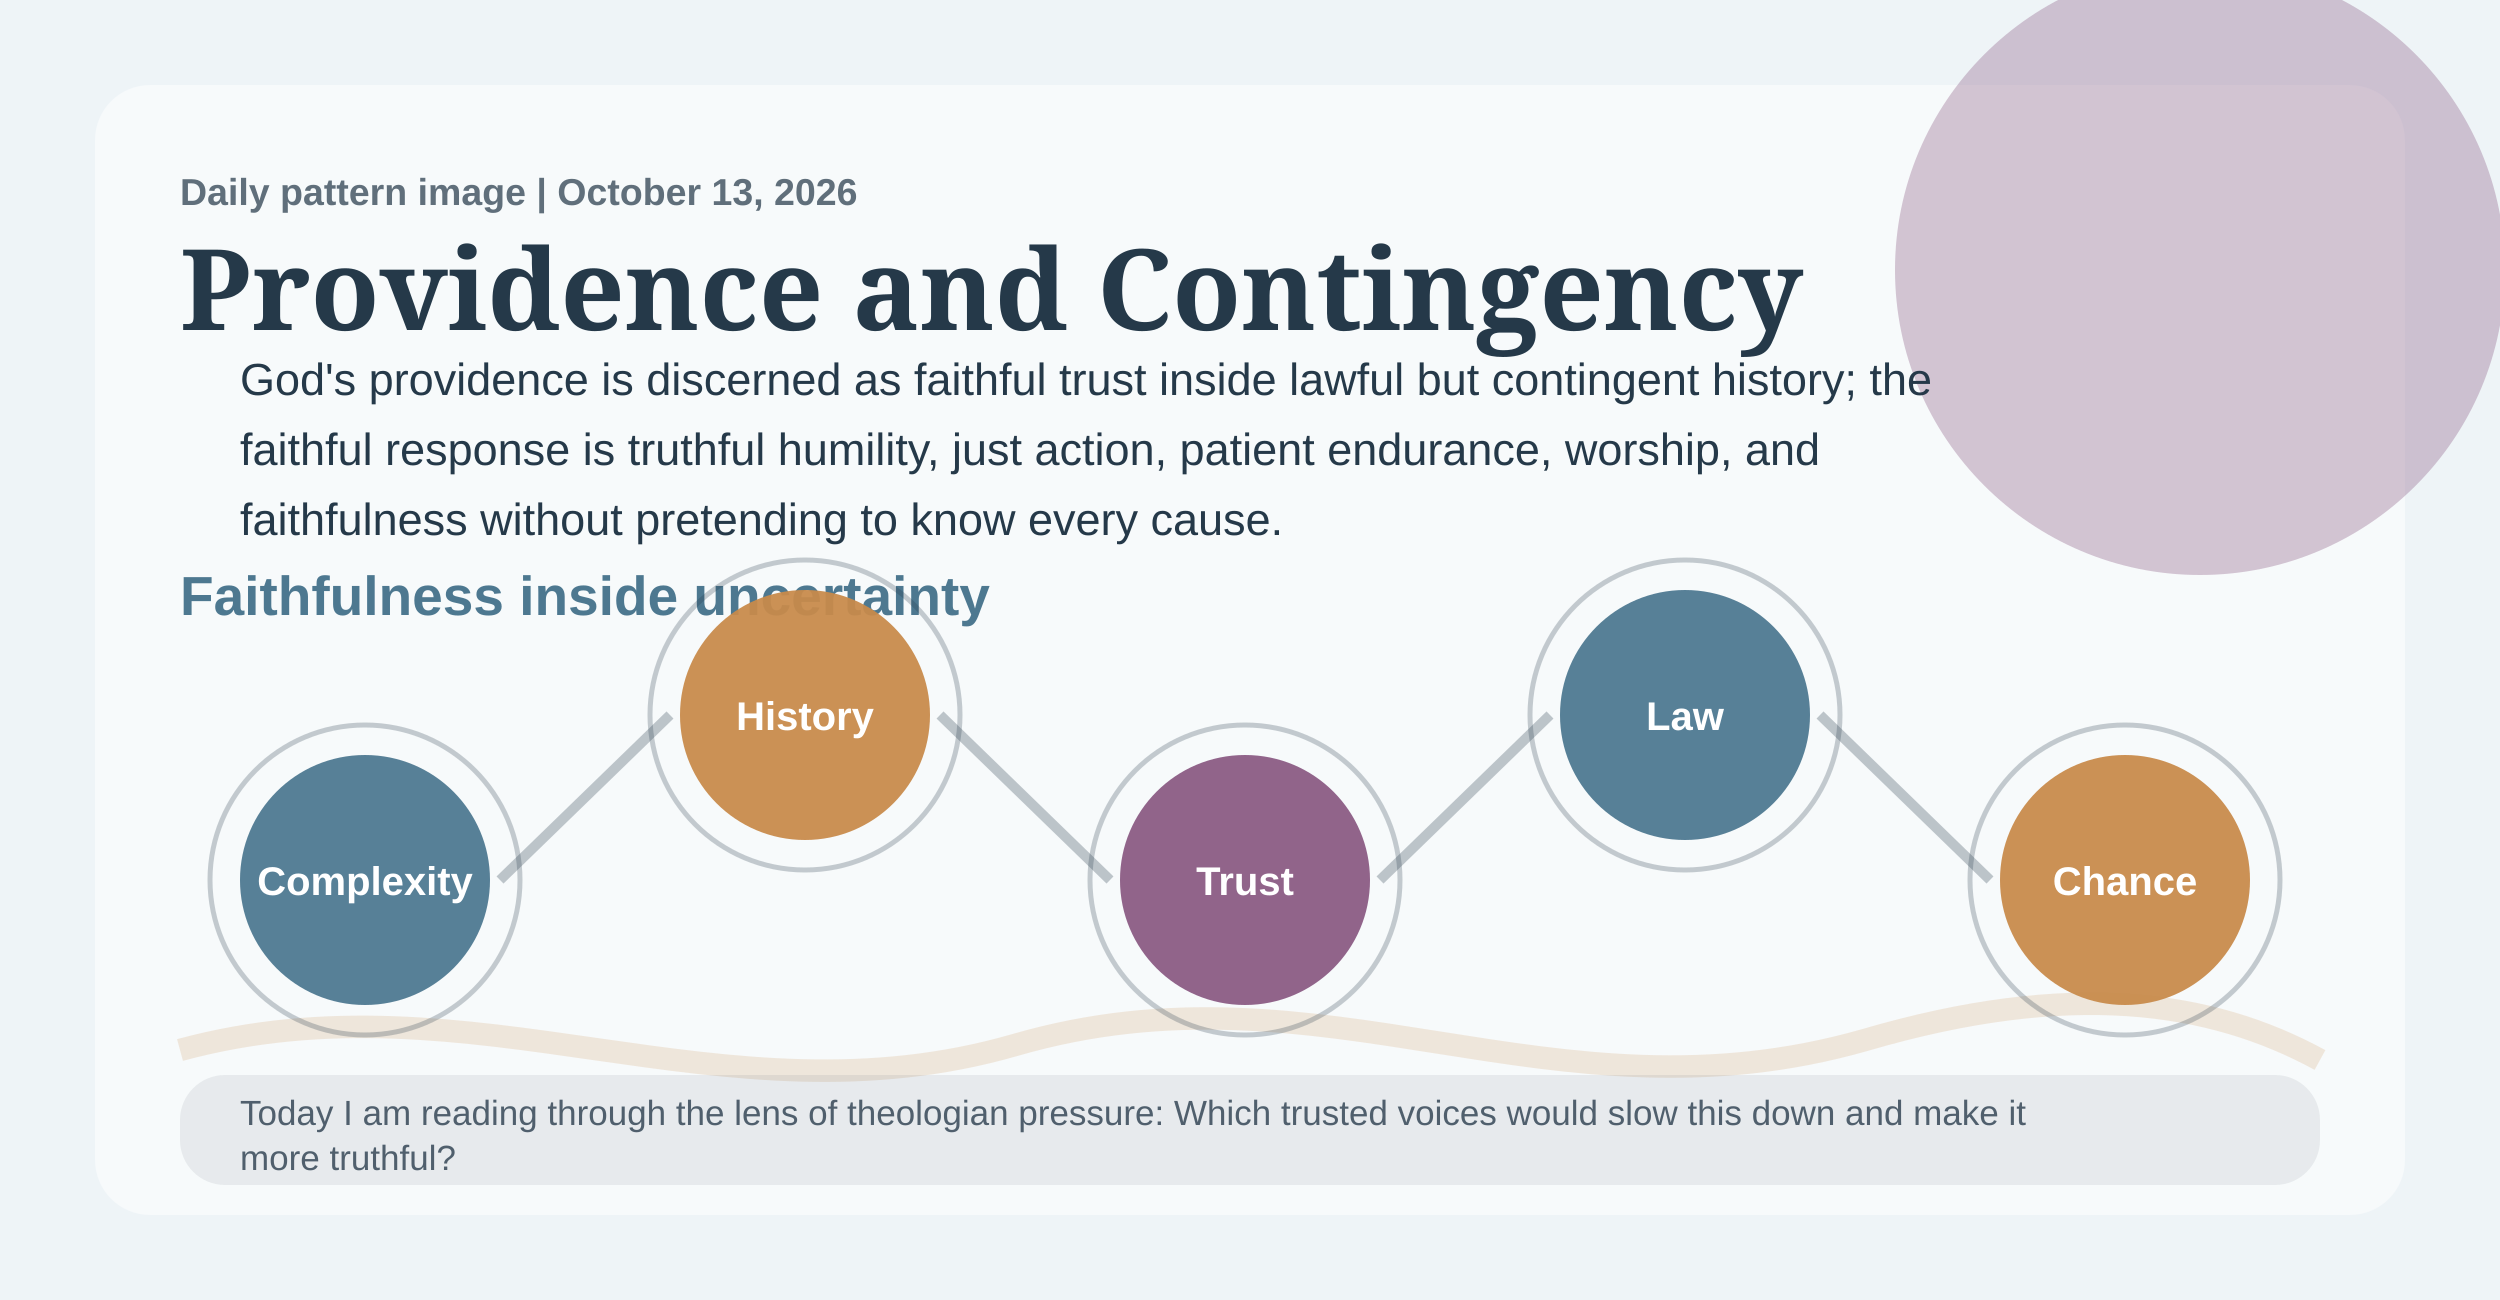
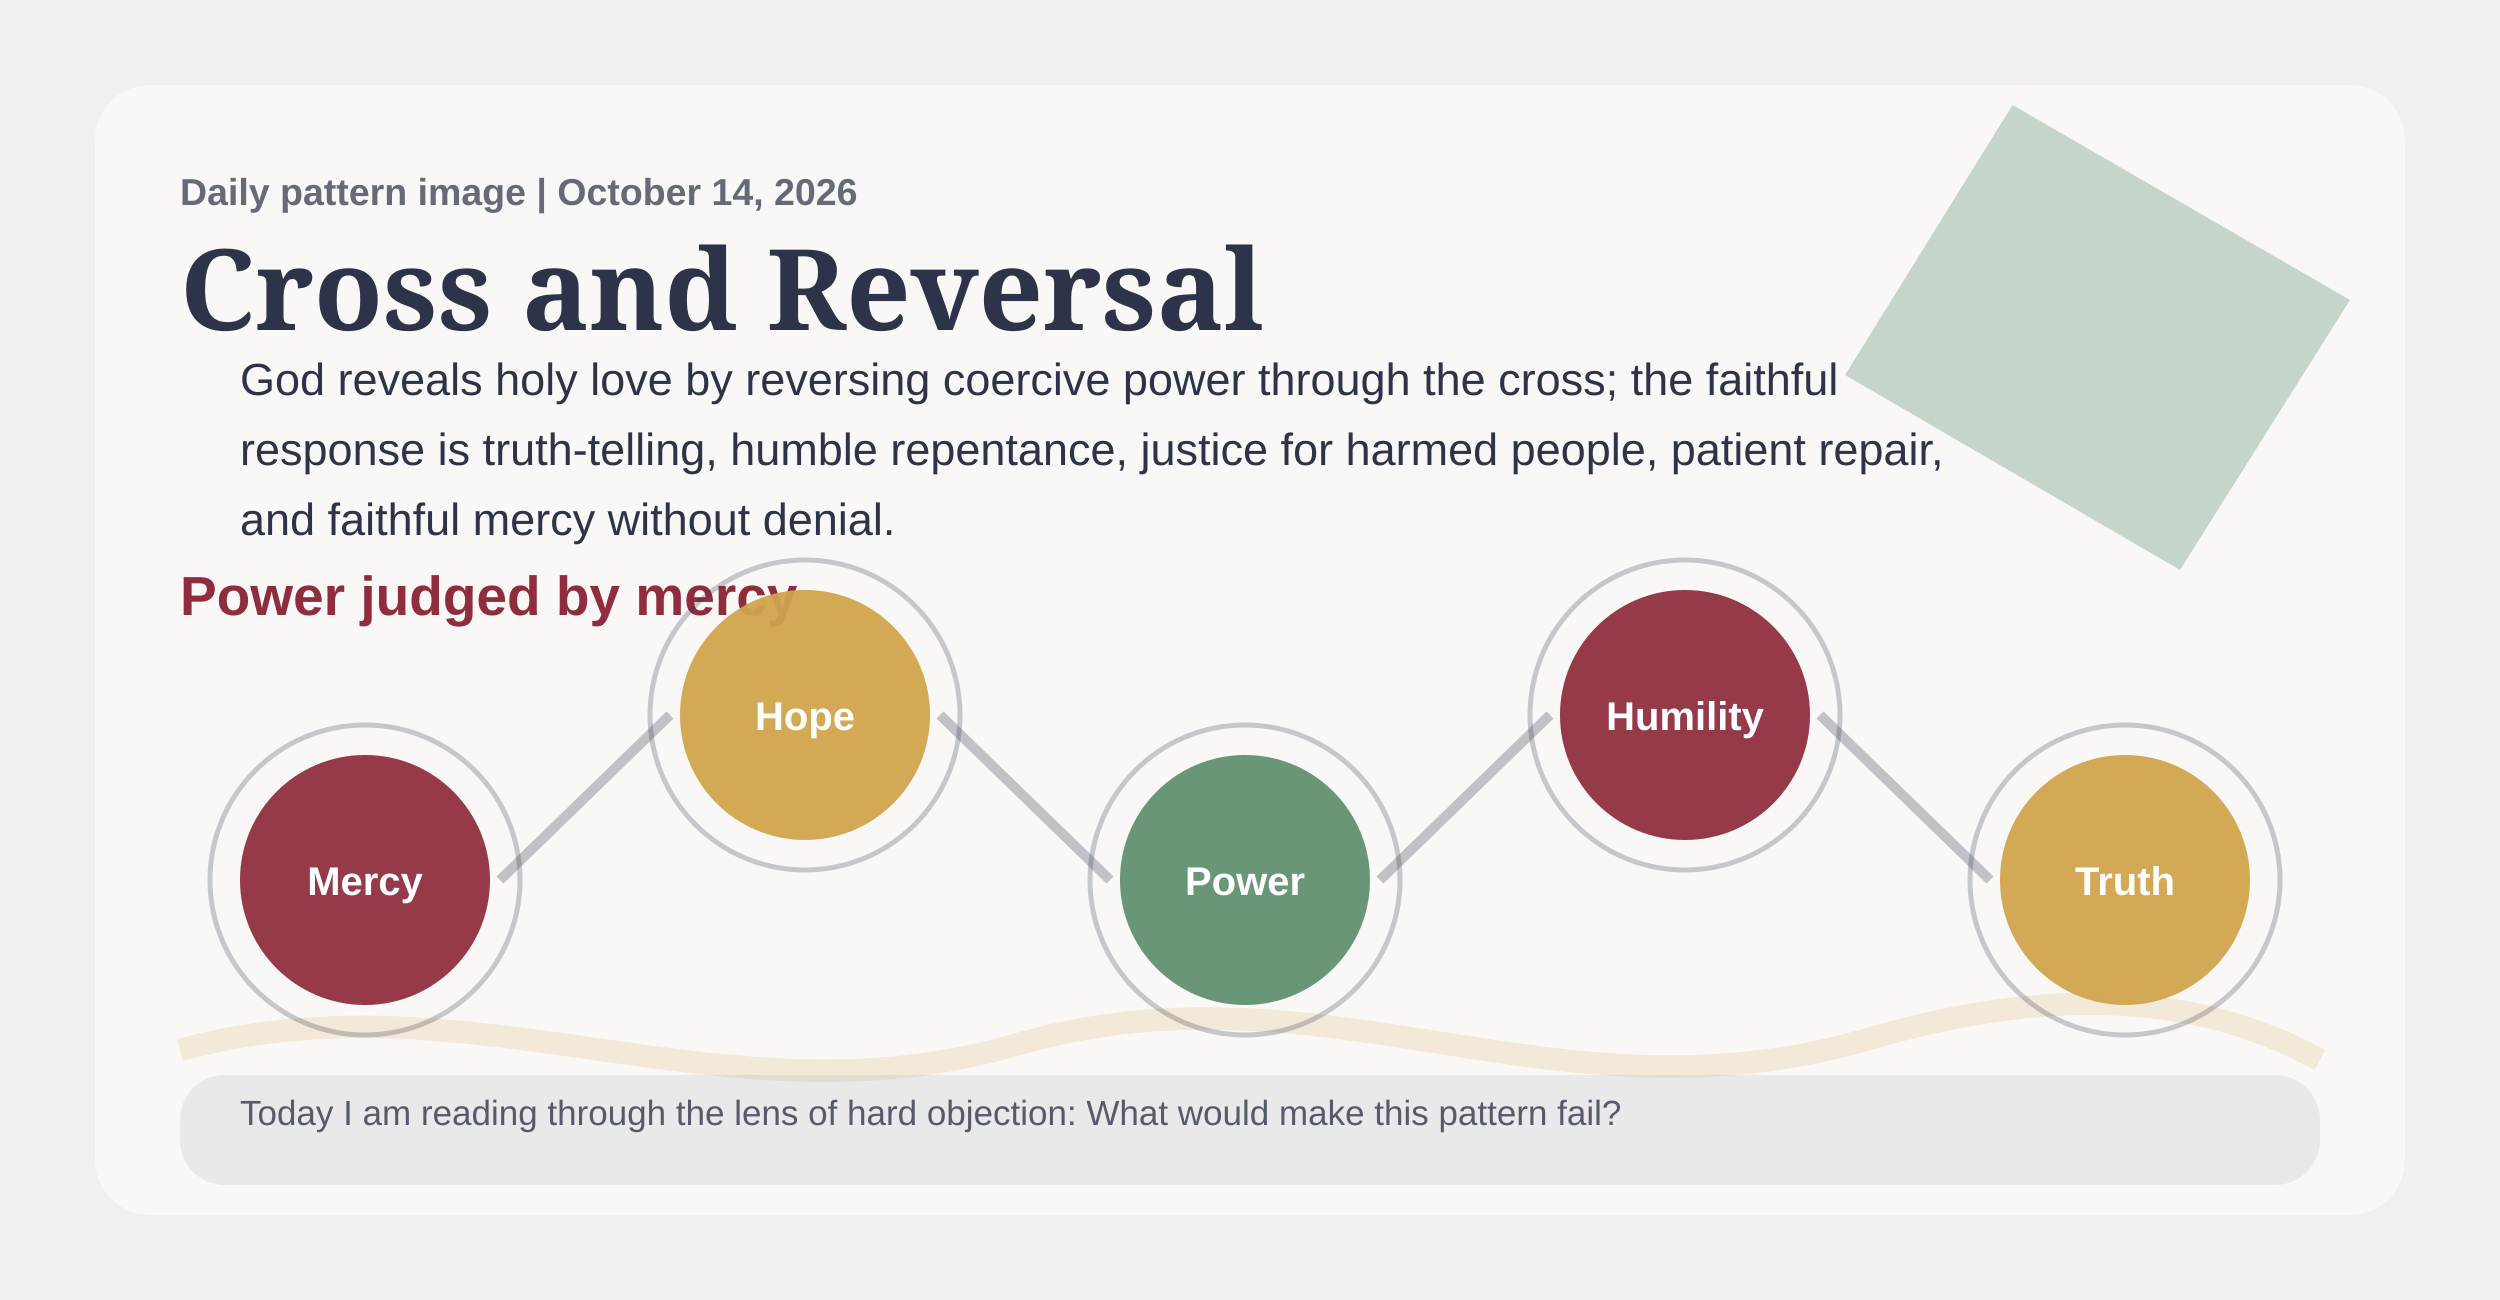
<svg xmlns="http://www.w3.org/2000/svg" width="1000" height="520" viewBox="0 0 1000 520" role="img" aria-labelledby="title desc">
  <style>
-     .eyebrow { font: 700 15px Arial, sans-serif; letter-spacing: 0; fill: #253949; opacity: 0.72; }
-     .title { font: 700 45px Georgia, serif; letter-spacing: 0; fill: #253949; }
-     .subtitle { font: 700 22px Arial, sans-serif; letter-spacing: 0; fill: #4d7890; }
-     .body { font: 18px Arial, sans-serif; letter-spacing: 0; fill: #253949; }
-     .small { font: 14px Arial, sans-serif; letter-spacing: 0; fill: #253949; opacity: 0.78; }
+     .eyebrow { font: 700 15px Arial, sans-serif; letter-spacing: 0; fill: #2d3348; opacity: 0.72; }
+     .title { font: 700 45px Georgia, serif; letter-spacing: 0; fill: #2d3348; }
+     .subtitle { font: 700 22px Arial, sans-serif; letter-spacing: 0; fill: #8f2d3f; }
+     .body { font: 18px Arial, sans-serif; letter-spacing: 0; fill: #2d3348; }
+     .small { font: 14px Arial, sans-serif; letter-spacing: 0; fill: #2d3348; opacity: 0.78; }
    .node { font: 700 16px Arial, sans-serif; letter-spacing: 0; fill: #ffffff; }
  </style>
-   <rect width="1000" height="520" fill="#eef4f7" />
+   <rect width="1000" height="520" fill="#f2f0ec" />
  <rect x="38" y="34" width="924" height="452" rx="22" fill="#ffffff" opacity="0.50" />
-   <circle cx="880" cy="108" r="122" fill="#8a5a83" opacity="0.34" />
-   <path d="M72 420 C190 388 288 452 406 418 C530 382 620 452 746 416 C828 392 884 400 928 424" fill="none" stroke="#c88a4a" stroke-width="9" opacity="0.18" />
-   <text x="72" y="82" class="eyebrow">Daily pattern image | October 13, 2026</text>
-   <text x="72" y="132" class="title">Providence and Contingency</text>
-   <text x="72" y="246" class="subtitle">Faithfulness inside uncertainty</text>
-   <text x="96" y="158" class="body">God's providence is discerned as faithful trust inside lawful but contingent history; the</text>
-   <text x="96" y="186" class="body">faithful response is truthful humility, just action, patient endurance, worship, and</text>
-   <text x="96" y="214" class="body">faithfulness without pretending to know every cause.</text>
-   <line x1="200" y1="352" x2="268" y2="286" stroke="#253949" stroke-width="4" opacity="0.28" />
-   <line x1="376" y1="286" x2="444" y2="352" stroke="#253949" stroke-width="4" opacity="0.28" />
-   <line x1="552" y1="352" x2="620" y2="286" stroke="#253949" stroke-width="4" opacity="0.28" />
-   <line x1="728" y1="286" x2="796" y2="352" stroke="#253949" stroke-width="4" opacity="0.28" />
-   <circle cx="146" cy="352" r="50" fill="#4d7890" opacity="0.94" />
-   <circle cx="146" cy="352" r="62" fill="none" stroke="#253949" stroke-width="2" opacity="0.25" />
-   <text x="146" y="358" text-anchor="middle" class="node">Complexity</text>
-   <circle cx="322" cy="286" r="50" fill="#c88a4a" opacity="0.94" />
-   <circle cx="322" cy="286" r="62" fill="none" stroke="#253949" stroke-width="2" opacity="0.25" />
-   <text x="322" y="292" text-anchor="middle" class="node">History</text>
-   <circle cx="498" cy="352" r="50" fill="#8a5a83" opacity="0.94" />
-   <circle cx="498" cy="352" r="62" fill="none" stroke="#253949" stroke-width="2" opacity="0.25" />
-   <text x="498" y="358" text-anchor="middle" class="node">Trust</text>
-   <circle cx="674" cy="286" r="50" fill="#4d7890" opacity="0.94" />
-   <circle cx="674" cy="286" r="62" fill="none" stroke="#253949" stroke-width="2" opacity="0.25" />
-   <text x="674" y="292" text-anchor="middle" class="node">Law</text>
-   <circle cx="850" cy="352" r="50" fill="#c88a4a" opacity="0.94" />
-   <circle cx="850" cy="352" r="62" fill="none" stroke="#253949" stroke-width="2" opacity="0.25" />
-   <text x="850" y="358" text-anchor="middle" class="node">Chance</text>
-   <rect x="72" y="430" width="856" height="44" rx="18" fill="#253949" opacity="0.08" />
-   <text x="96" y="450" class="small">Today I am reading through the lens of theologian pressure: Which trusted voices would slow this down and make it</text>
-   <text x="96" y="468" class="small">more truthful?</text>
+   <path d="M805 42 L940 120 L872 228 L738 150 Z" fill="#5f8f70" opacity="0.33" />
+   <path d="M72 420 C190 388 288 452 406 418 C530 382 620 452 746 416 C828 392 884 400 928 424" fill="none" stroke="#d0a44c" stroke-width="9" opacity="0.18" />
+   <text x="72" y="82" class="eyebrow">Daily pattern image | October 14, 2026</text>
+   <text x="72" y="132" class="title">Cross and Reversal</text>
+   <text x="72" y="246" class="subtitle">Power judged by mercy</text>
+   <text x="96" y="158" class="body">God reveals holy love by reversing coercive power through the cross; the faithful</text>
+   <text x="96" y="186" class="body">response is truth-telling, humble repentance, justice for harmed people, patient repair,</text>
+   <text x="96" y="214" class="body">and faithful mercy without denial.</text>
+   <line x1="200" y1="352" x2="268" y2="286" stroke="#2d3348" stroke-width="4" opacity="0.28" />
+   <line x1="376" y1="286" x2="444" y2="352" stroke="#2d3348" stroke-width="4" opacity="0.28" />
+   <line x1="552" y1="352" x2="620" y2="286" stroke="#2d3348" stroke-width="4" opacity="0.28" />
+   <line x1="728" y1="286" x2="796" y2="352" stroke="#2d3348" stroke-width="4" opacity="0.28" />
+   <circle cx="146" cy="352" r="50" fill="#8f2d3f" opacity="0.94" />
+   <circle cx="146" cy="352" r="62" fill="none" stroke="#2d3348" stroke-width="2" opacity="0.25" />
+   <text x="146" y="358" text-anchor="middle" class="node">Mercy</text>
+   <circle cx="322" cy="286" r="50" fill="#d0a44c" opacity="0.94" />
+   <circle cx="322" cy="286" r="62" fill="none" stroke="#2d3348" stroke-width="2" opacity="0.25" />
+   <text x="322" y="292" text-anchor="middle" class="node">Hope</text>
+   <circle cx="498" cy="352" r="50" fill="#5f8f70" opacity="0.94" />
+   <circle cx="498" cy="352" r="62" fill="none" stroke="#2d3348" stroke-width="2" opacity="0.25" />
+   <text x="498" y="358" text-anchor="middle" class="node">Power</text>
+   <circle cx="674" cy="286" r="50" fill="#8f2d3f" opacity="0.94" />
+   <circle cx="674" cy="286" r="62" fill="none" stroke="#2d3348" stroke-width="2" opacity="0.25" />
+   <text x="674" y="292" text-anchor="middle" class="node">Humility</text>
+   <circle cx="850" cy="352" r="50" fill="#d0a44c" opacity="0.94" />
+   <circle cx="850" cy="352" r="62" fill="none" stroke="#2d3348" stroke-width="2" opacity="0.25" />
+   <text x="850" y="358" text-anchor="middle" class="node">Truth</text>
+   <rect x="72" y="430" width="856" height="44" rx="18" fill="#2d3348" opacity="0.08" />
+   <text x="96" y="450" class="small">Today I am reading through the lens of hard objection: What would make this pattern fail?</text>
</svg>
